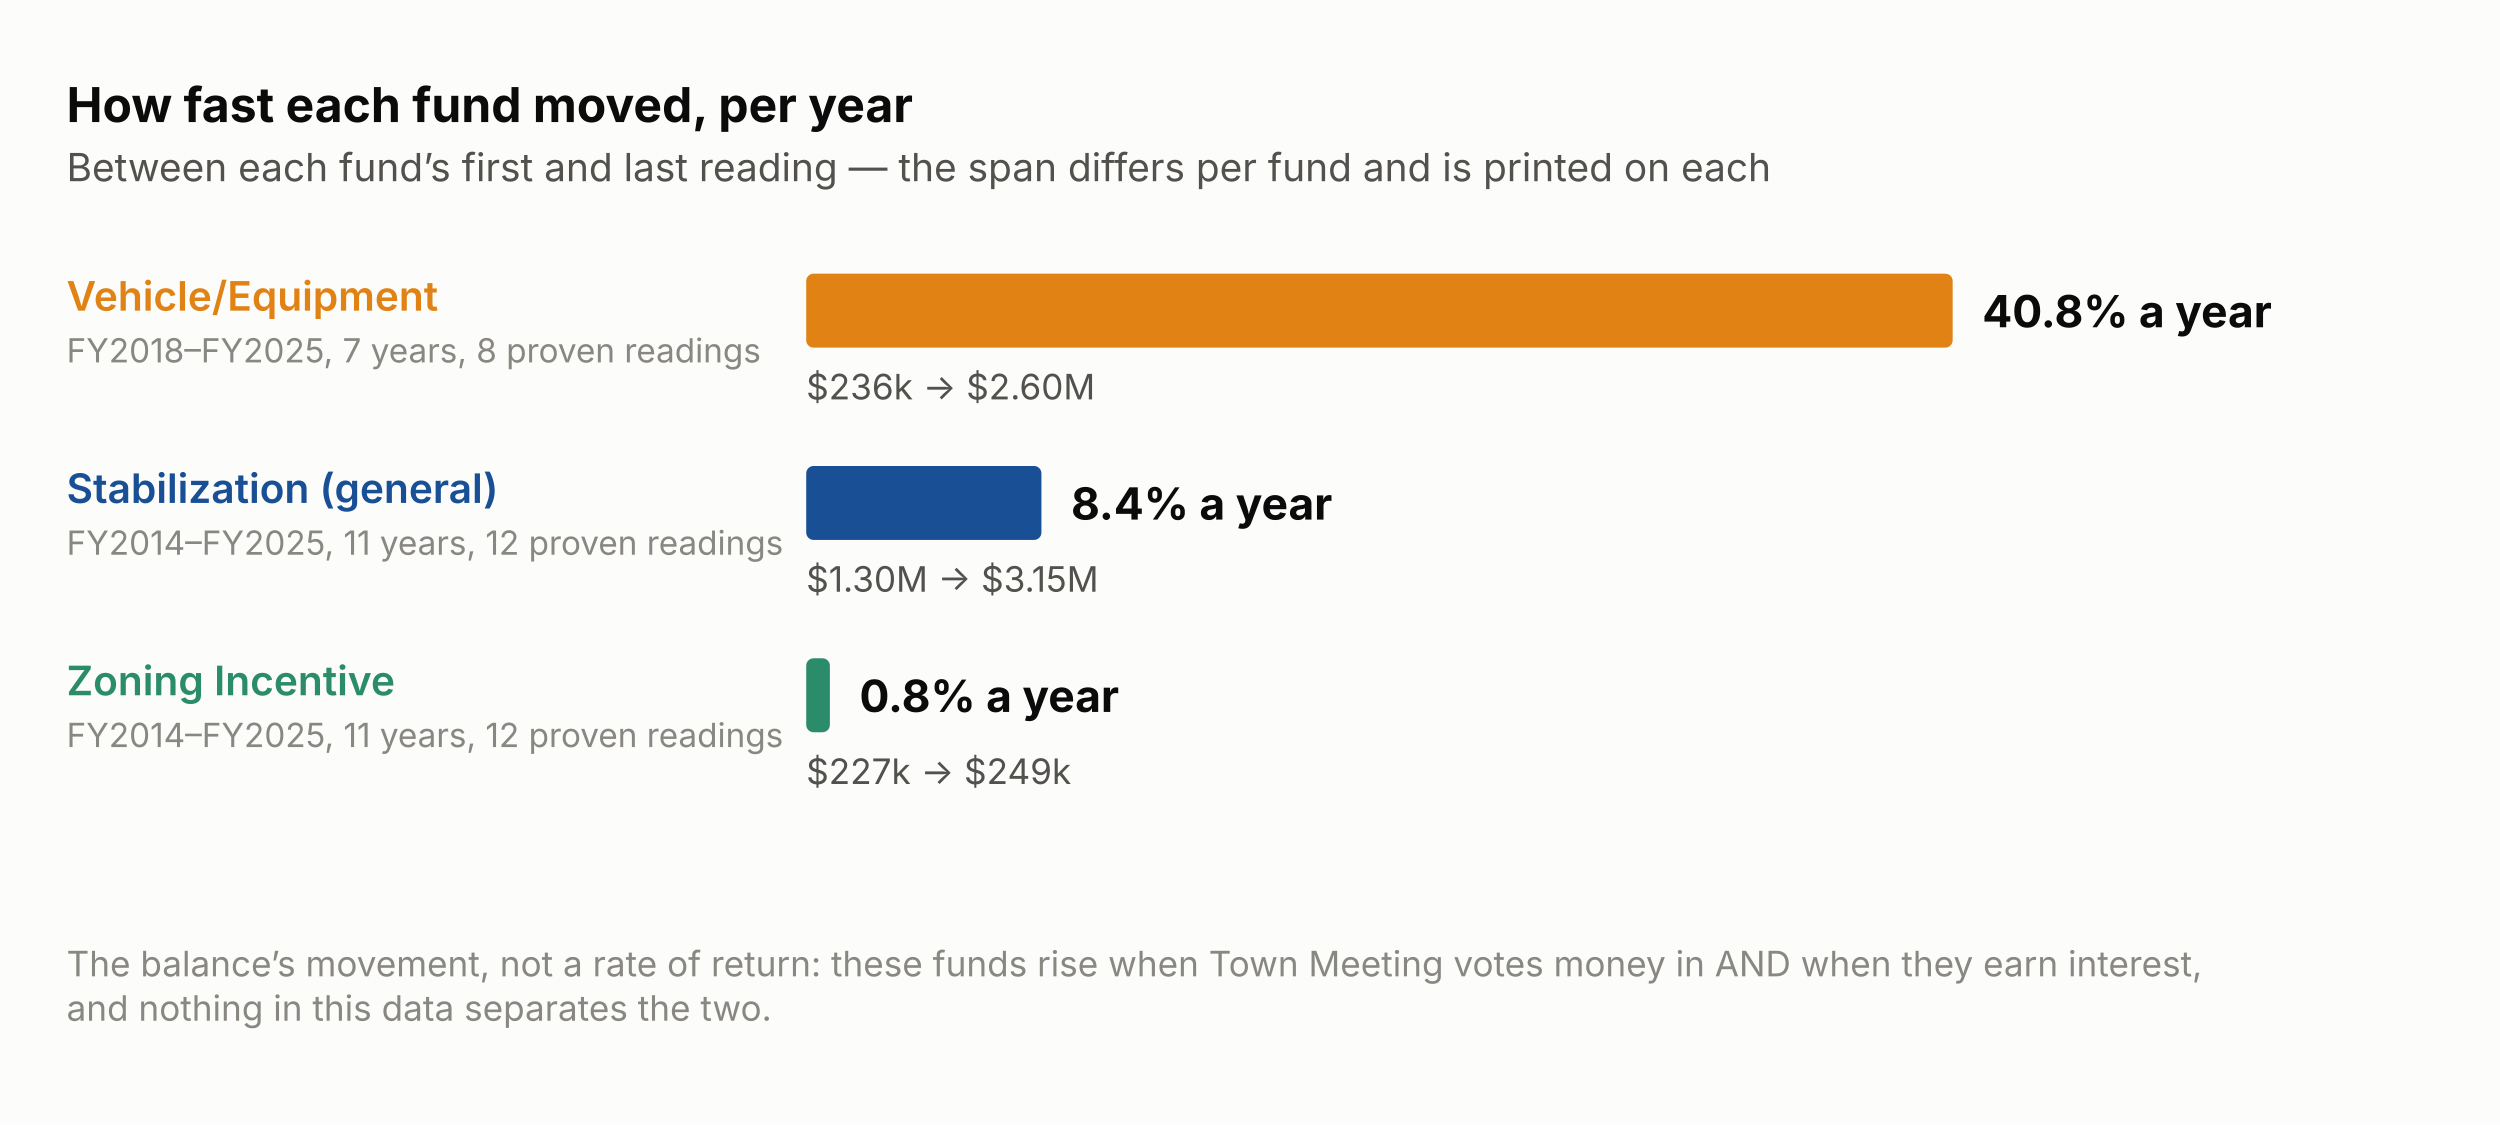
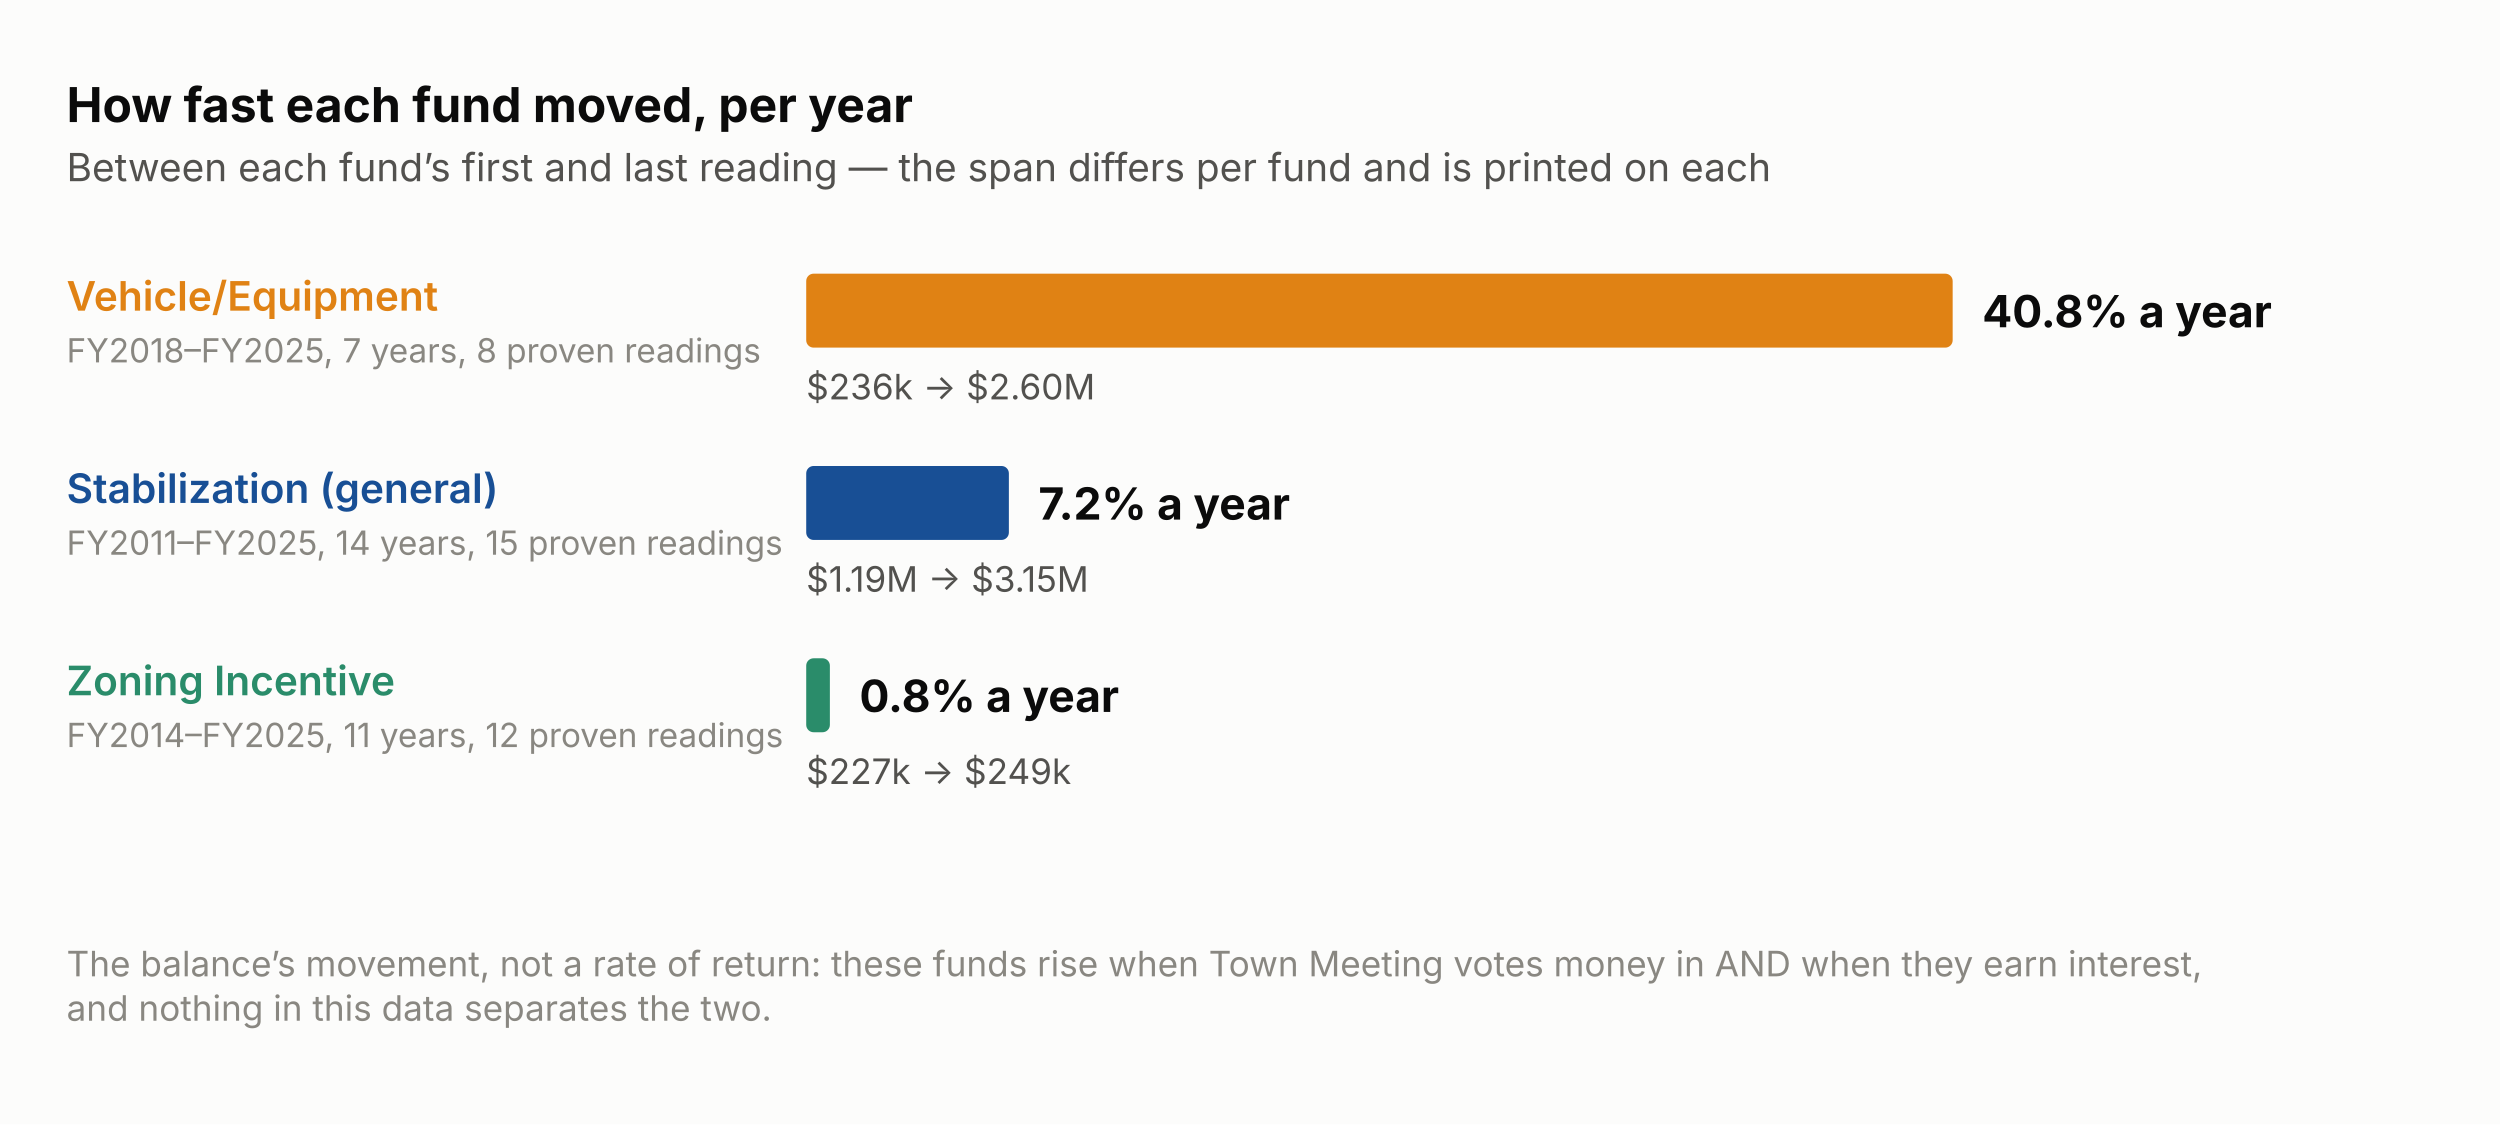
<svg xmlns="http://www.w3.org/2000/svg" viewBox="0 0 676 304" width="676" height="304" role="img" aria-label="How fast each fund moved, per year. Between each fund’s first and last reading — the span differs per fund and is printed on each" font-family="system-ui, -apple-system, &quot;Segoe UI&quot;, sans-serif">
  <rect width="676" height="304" fill="#fcfcfb" />
  <g transform="translate(18,18)">
    <text x="0" y="15" font-size="13" font-weight="700" fill="#0b0b0b">How fast each fund moved, per year</text>
    <text x="0" y="31" font-size="10.5" fill="#52514e">Between each fund’s first and last reading — the span differs per fund and is printed on each</text>
    <text x="0" y="66" font-size="11" font-weight="600" fill="#e08214">Vehicle/Equipment</text>
    <text x="0" y="80" font-size="9" fill="#898781">FY2018–FY2025, 7 years, 8 proven readings</text>
    <rect x="200" y="56" width="310.0" height="20" fill="#e08214" rx="2" />
    <text x="518.0" y="70.5" font-size="12" font-weight="700" fill="#0b0b0b">40.8% a year</text>
    <text x="200" y="90" font-size="9.5" fill="#52514e">$236k → $2.60M</text>
    <text x="0" y="118" font-size="11" font-weight="600" fill="#184f95">Stabilization (general)</text>
-     <text x="0" y="132" font-size="9" fill="#898781">FY2014–FY2025, 11 years, 12 proven readings</text>
-     <rect x="200" y="108" width="63.6" height="20" fill="#184f95" rx="2" />
-     <text x="271.6" y="122.5" font-size="12" font-weight="700" fill="#0b0b0b">8.4% a year</text>
-     <text x="200" y="142" font-size="9.5" fill="#52514e">$1.30M → $3.15M</text>
+     <text x="0" y="132" font-size="9" fill="#898781">FY2011–FY2025, 14 years, 15 proven readings</text>
+     <rect x="200" y="108" width="54.8" height="20" fill="#184f95" rx="2" />
+     <text x="262.8" y="122.5" font-size="12" font-weight="700" fill="#0b0b0b">7.2% a year</text>
+     <text x="200" y="142" font-size="9.5" fill="#52514e">$1.19M → $3.15M</text>
    <text x="0" y="170" font-size="11" font-weight="600" fill="#2a8c6a">Zoning Incentive</text>
    <text x="0" y="184" font-size="9" fill="#898781">FY2014–FY2025, 11 years, 12 proven readings</text>
    <rect x="200" y="160" width="6.4" height="20" fill="#2a8c6a" rx="2" />
    <text x="214.4" y="174.5" font-size="12" font-weight="700" fill="#0b0b0b">0.8% a year</text>
    <text x="200" y="194" font-size="9.5" fill="#52514e">$227k → $249k</text>
    <text x="0" y="246" font-size="9.5" fill="#898781">The balance’s movement, not a rate of return: these funds rise when Town Meeting votes money in AND when they earn interest,</text>
    <text x="0" y="258" font-size="9.5" fill="#898781">and nothing in this data separates the two.</text>
  </g>
</svg>
